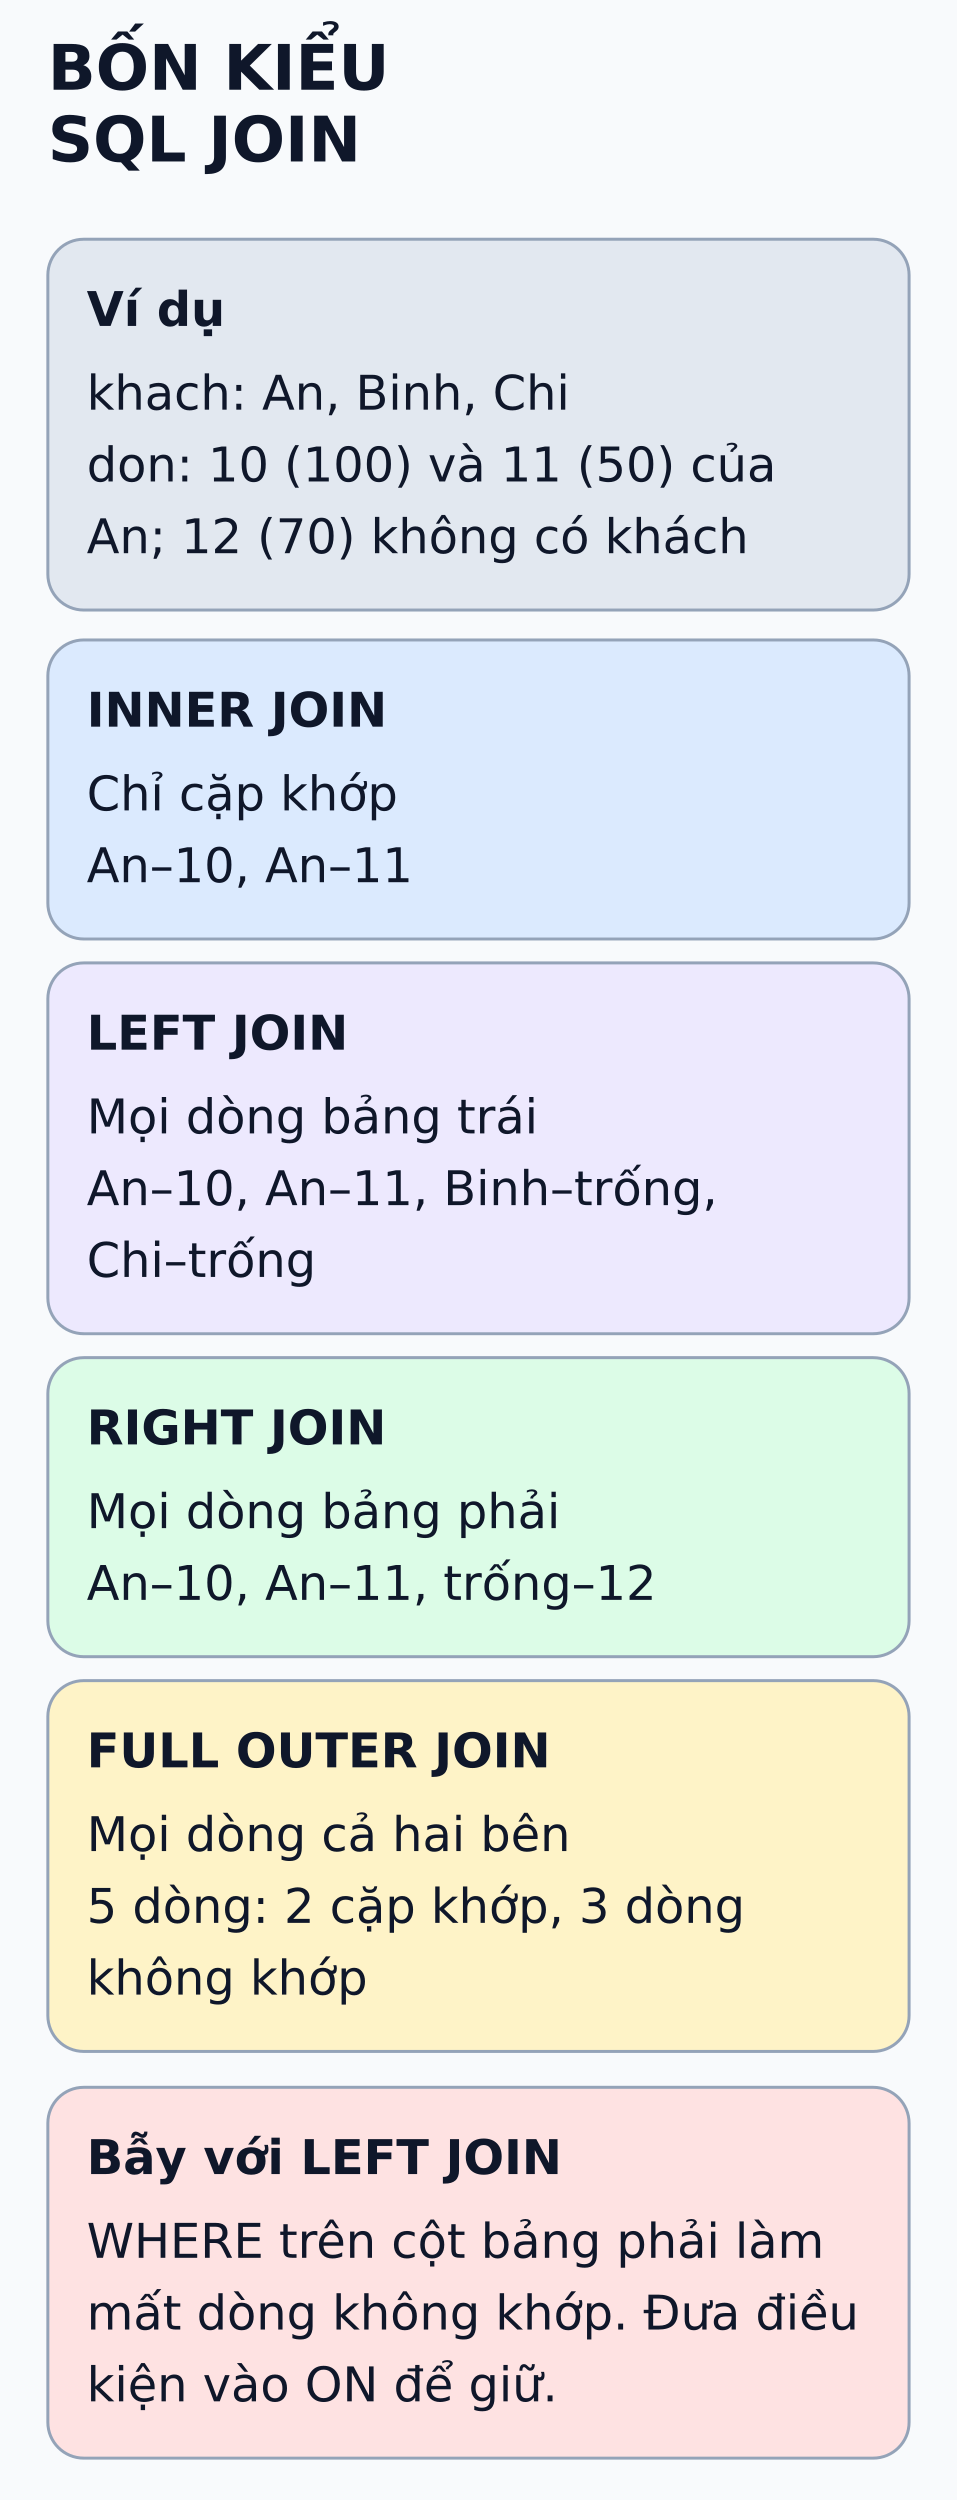
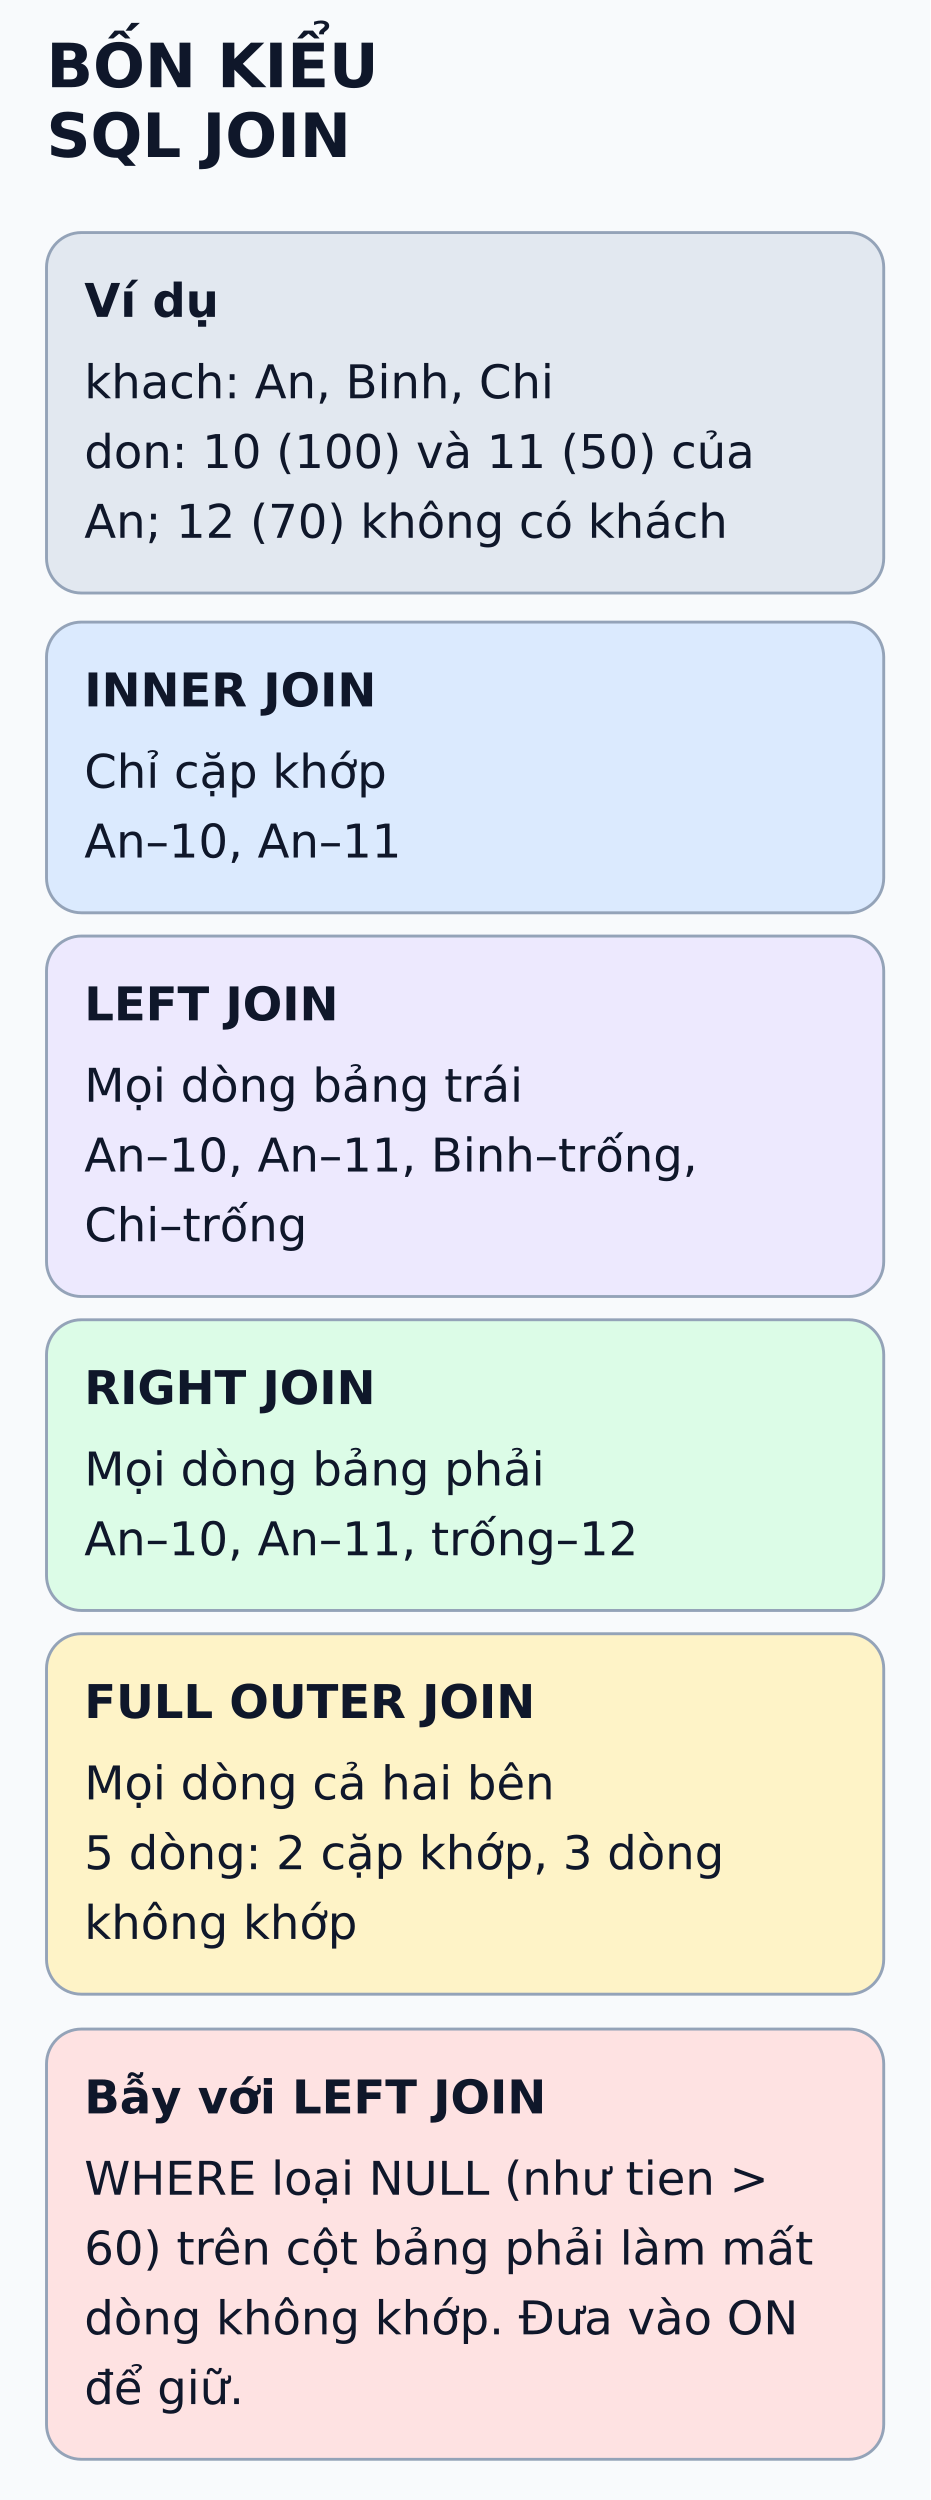
- <svg xmlns="http://www.w3.org/2000/svg" viewBox="0 0 320 836" width="320" height="836" role="img" aria-labelledby="title desc">
-   <rect width="320" height="836" fill="#f8fafc" />
+ <svg xmlns="http://www.w3.org/2000/svg" viewBox="0 0 320 860" width="320" height="860" role="img" aria-labelledby="title desc">
+   <rect width="320" height="860" fill="#f8fafc" />
  <g font-family="DejaVu Sans, Arial, sans-serif" fill="#0f172a">
    <text x="16" y="30" font-size="21" font-weight="bold">BỐN KIỂU</text>
    <text x="16" y="54" font-size="21" font-weight="bold">SQL JOIN</text>
    <rect x="16" y="80" width="288" height="124" rx="12" fill="#e2e8f0" stroke="#94a3b8" />
    <text x="29" y="109" font-size="16" font-weight="bold">Ví dụ</text>
    <text x="29" y="137" font-size="16" font-weight="normal">khach: An, Binh, Chi</text>
    <text x="29" y="161" font-size="16" font-weight="normal">don: 10 (100) và 11 (50) của</text>
    <text x="29" y="185" font-size="16" font-weight="normal">An; 12 (70) không có khách</text>
    <rect x="16" y="214" width="288" height="100" rx="12" fill="#dbeafe" stroke="#94a3b8" />
    <text x="29" y="243" font-size="16" font-weight="bold">INNER JOIN</text>
    <text x="29" y="271" font-size="16" font-weight="normal">Chỉ cặp khớp</text>
    <text x="29" y="295" font-size="16" font-weight="normal">An–10, An–11</text>
    <rect x="16" y="322" width="288" height="124" rx="12" fill="#ede9fe" stroke="#94a3b8" />
    <text x="29" y="351" font-size="16" font-weight="bold">LEFT JOIN</text>
    <text x="29" y="379" font-size="16" font-weight="normal">Mọi dòng bảng trái</text>
    <text x="29" y="403" font-size="16" font-weight="normal">An–10, An–11, Binh–trống,</text>
    <text x="29" y="427" font-size="16" font-weight="normal">Chi–trống</text>
    <rect x="16" y="454" width="288" height="100" rx="12" fill="#dcfce7" stroke="#94a3b8" />
    <text x="29" y="483" font-size="16" font-weight="bold">RIGHT JOIN</text>
    <text x="29" y="511" font-size="16" font-weight="normal">Mọi dòng bảng phải</text>
    <text x="29" y="535" font-size="16" font-weight="normal">An–10, An–11, trống–12</text>
    <rect x="16" y="562" width="288" height="124" rx="12" fill="#fef3c7" stroke="#94a3b8" />
    <text x="29" y="591" font-size="16" font-weight="bold">FULL OUTER JOIN</text>
    <text x="29" y="619" font-size="16" font-weight="normal">Mọi dòng cả hai bên</text>
    <text x="29" y="643" font-size="16" font-weight="normal">5 dòng: 2 cặp khớp, 3 dòng</text>
    <text x="29" y="667" font-size="16" font-weight="normal">không khớp</text>
-     <rect x="16" y="698" width="288" height="124" rx="12" fill="#fee2e2" stroke="#94a3b8" />
+     <rect x="16" y="698" width="288" height="148" rx="12" fill="#fee2e2" stroke="#94a3b8" />
    <text x="29" y="727" font-size="16" font-weight="bold">Bẫy với LEFT JOIN</text>
-     <text x="29" y="755" font-size="16" font-weight="normal">WHERE trên cột bảng phải làm</text>
-     <text x="29" y="779" font-size="16" font-weight="normal">mất dòng không khớp. Đưa điều</text>
-     <text x="29" y="803" font-size="16" font-weight="normal">kiện vào ON để giữ.</text>
+     <text x="29" y="755" font-size="16" font-weight="normal">WHERE loại NULL (như tien &gt;</text>
+     <text x="29" y="779" font-size="16" font-weight="normal">60) trên cột bảng phải làm mất</text>
+     <text x="29" y="803" font-size="16" font-weight="normal">dòng không khớp. Đưa vào ON</text>
+     <text x="29" y="827" font-size="16" font-weight="normal">để giữ.</text>
  </g>
</svg>
